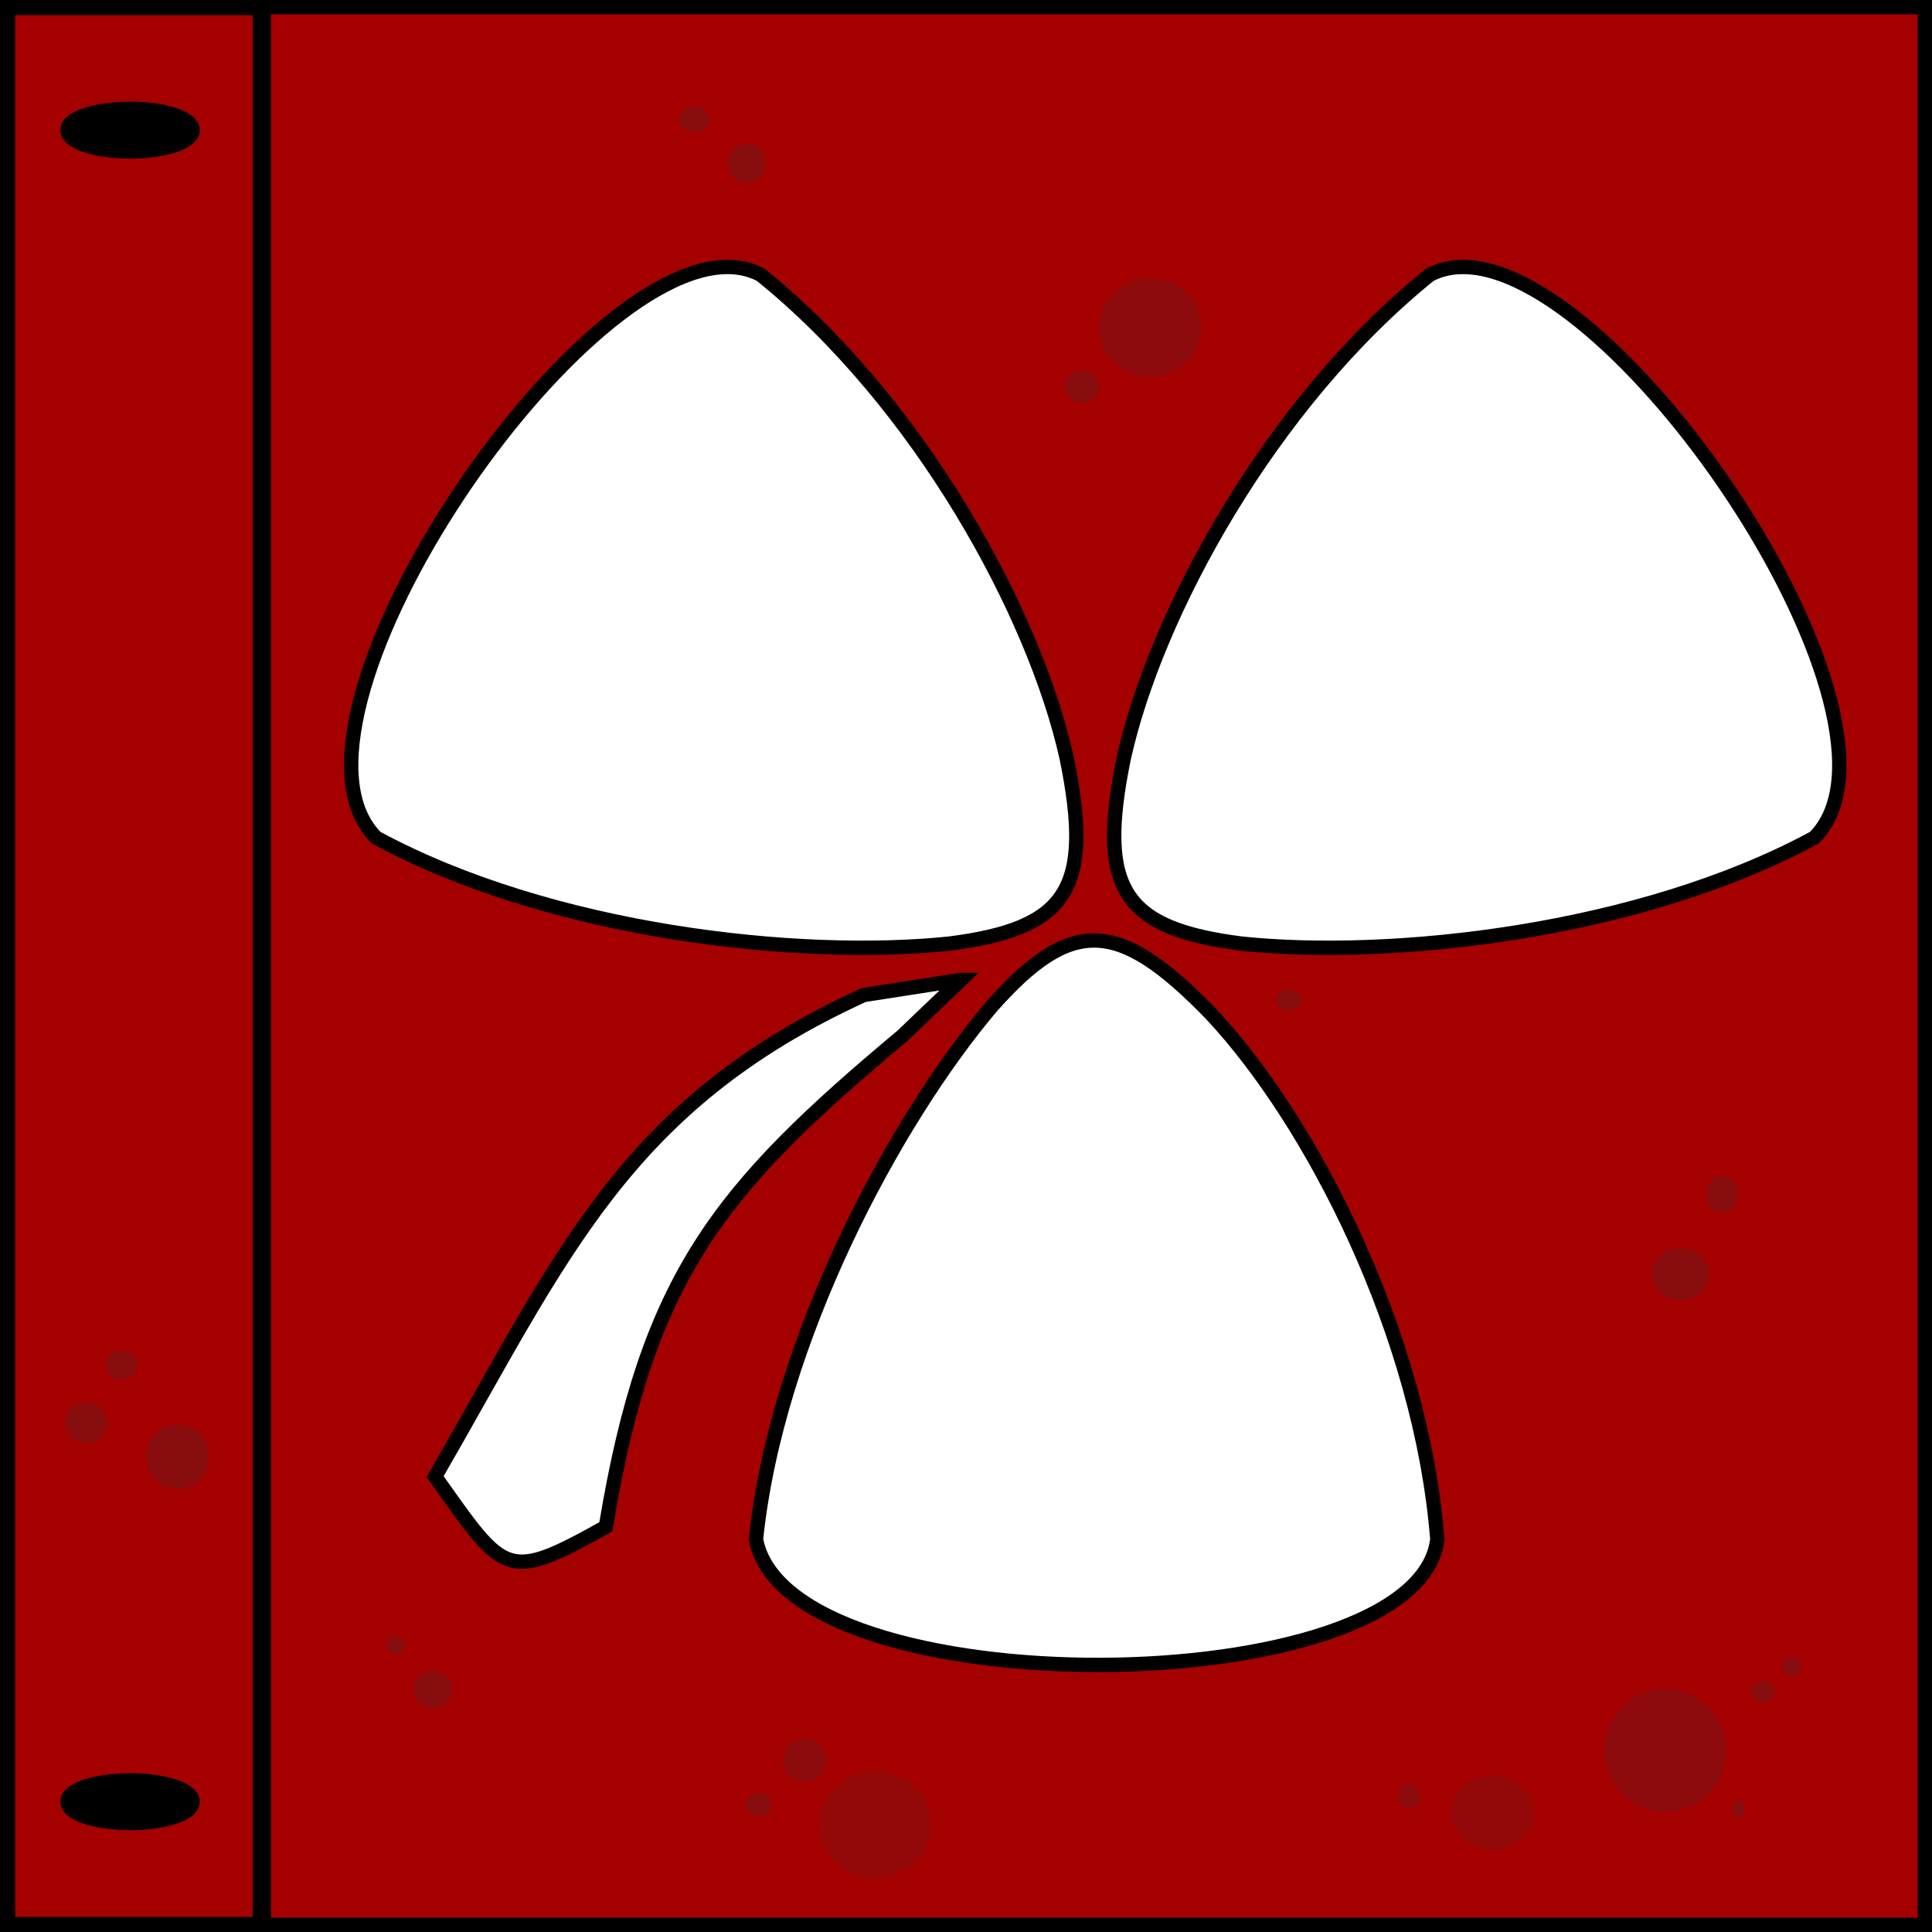
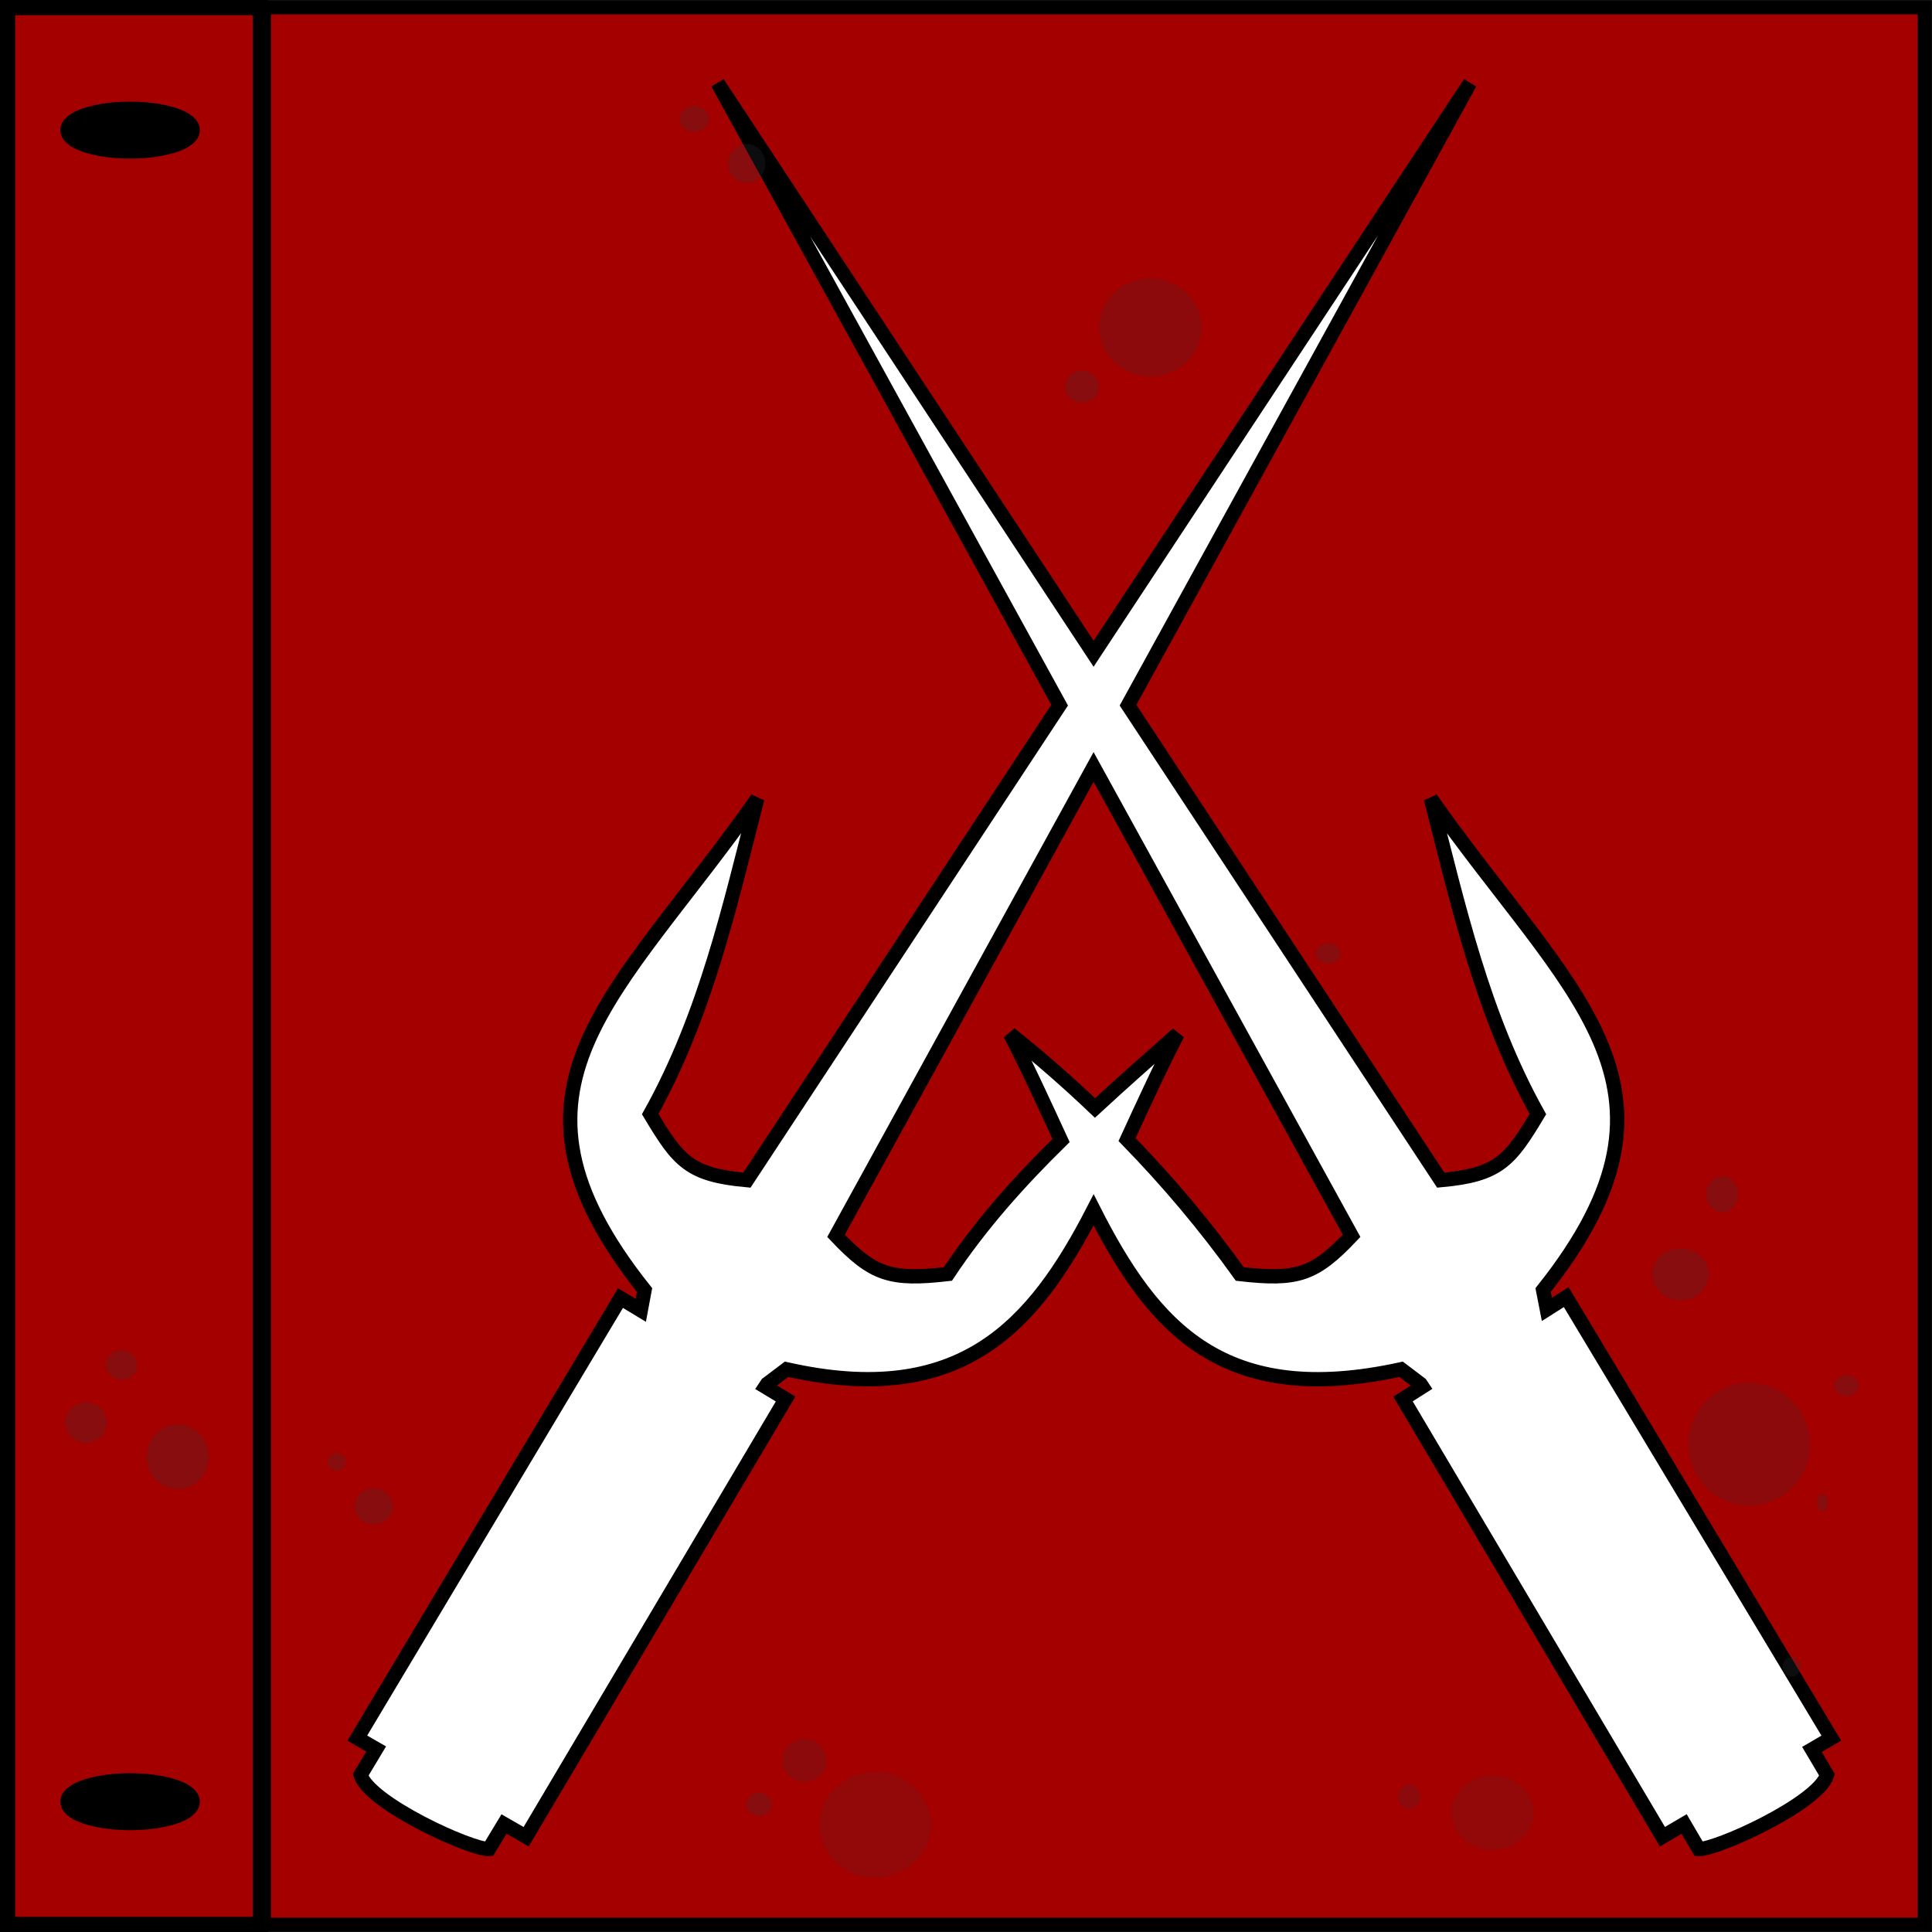
<svg xmlns="http://www.w3.org/2000/svg" version="1.1" width="512" height="512" id="svg2" style="display:inline;enable-background:new">
  <defs id="defs9" />
-   <path style="fill:#a40000;fill-opacity:1;stroke:#000000;stroke-width:3.794;stroke-miterlimit:4;stroke-opacity:1;stroke-dasharray:none" d="m 69.897,1.897 0,508.206 440.206,0 0,-508.206 -440.206,0 z M 193.662,70.766 c 2.831,0.111 5.499,0.783 7.934,2.062 42.241,34.083 72.617,89.803 81.094,128.114 7.096,34.78 0.17,45.125 -31.113,49.121 C 211.69,254.216 146.068,247.091 99.698,222.003 69.251,191.722 151.192,69.101 193.662,70.766 z m 193.176,0 c 42.47,-1.665 124.411,120.956 93.964,151.237 -46.37,25.088 -111.929,32.213 -151.817,28.06 -31.283,-3.995 -38.272,-14.341 -31.175,-49.121 8.477,-38.311 38.853,-94.031 81.094,-128.114 2.436,-1.28 5.103,-1.951 7.934,-2.062 z M 290.5,249.251 c 8.83,0.267 18.074,6.695 30.426,19.436 26.84,28.614 55.675,85.123 59.977,139.238 -5.086,43.736 -172.217,45.046 -180.556,0 5.452,-52.451 36.545,-110.637 62.476,-141.238 10.473,-11.792 18.847,-17.703 27.677,-17.436 z m -35.861,10.437 -15.557,14.874 c -48.606,40.638 -67.528,63.639 -78.532,130.051 -26.521,14.838 -26.713,12.814 -45.233,-13.311 33.563,-57.989 49.881,-98.478 113.581,-127.614 l 25.74,-4 z" id="rect3168" />
+   <path style="fill:#a40000;fill-opacity:1;stroke:#000000;stroke-width:3.794;stroke-miterlimit:4;stroke-opacity:1;stroke-dasharray:none" d="M 69.906 1.906 L 69.906 510.094 L 510.094 510.094 L 510.094 1.906 L 69.906 1.906 z M 190.188 22 L 289.812 173.25 L 389.562 22 L 298.938 186.875 L 381.812 312.75 C 397.192 311.366 400.15 307.604 407.562 295.25 C 392.923 268.972 386.562 240.453 379.188 211.625 C 415.573 263.582 452.224 287.487 408.938 341.875 L 409.938 347 L 415.062 343.75 L 485.312 460.625 L 480.188 463.625 L 484.188 470.375 C 481.85 477.976 454.68 490.286 450.188 490 L 446.312 483.375 L 440.562 486.75 L 371.812 370.75 L 376.938 367.5 L 376.438 366.75 L 371.312 362.875 C 324.389 373.151 305.839 352.204 289.812 320.625 C 273.928 351.503 254.59 373.275 208.438 362.875 L 203.312 366.75 L 202.812 367.5 L 208.188 370.75 L 139.438 486.75 L 133.562 483.375 L 129.562 490 C 125.07 490.286 97.9 477.976 95.562 470.375 L 99.688 463.5 L 94.688 460.625 L 164.438 344 L 169.812 347.25 L 170.812 341.875 C 127.702 287.802 163.442 264.645 200.688 211.625 C 193.313 240.453 186.952 268.972 172.312 295.25 C 179.725 307.604 182.558 311.366 197.938 312.75 L 280.812 186.875 L 190.188 22 z M 289.812 203.25 L 221.562 327.5 C 231.372 337.865 235.941 339.356 251.188 337.625 C 259.987 324.386 270.278 312.957 281.188 302.25 C 276.985 293.133 272.68 283.667 267.688 274 C 275.45 280.172 282.936 286.722 290.188 293.625 C 297.381 286.971 304.741 280.5 312.062 274 C 307.211 283.394 302.912 292.821 298.688 302 C 309.33 312.918 319.311 324.72 328.562 337.625 C 343.809 339.356 348.378 337.865 358.188 327.5 L 289.812 203.25 z " id="rect3168" />
  <rect style="fill:#a40000;fill-opacity:1;stroke:#000000;stroke-width:4.011;stroke-miterlimit:4;stroke-opacity:1;stroke-dasharray:none" id="rect3938" width="66.989" height="507.989" x="2.005" y="2.005" />
  <path style="fill:#000000;fill-opacity:1;stroke:#000000;stroke-width:2;stroke-linejoin:round;stroke-miterlimit:4;stroke-opacity:1;stroke-dasharray:none;stroke-dashoffset:0" id="path3940" d="m 26.191,14.997 a 8.238,2.746 0 1 1 -16.475,0 8.238,2.746 0 1 1 16.475,0 z" transform="matrix(2,0,0,2,-1.432341,4.492255)" />
  <path transform="matrix(2,0,0,2,-1.432341,447.4763)" style="fill:#000000;fill-opacity:1;stroke:#000000;stroke-width:2;stroke-linejoin:round;stroke-miterlimit:4;stroke-opacity:1;stroke-dasharray:none;stroke-dashoffset:0;display:inline;enable-background:new" id="path3940-9" d="m 26.191,14.997 a 8.238,2.746 0 1 1 -16.475,0 8.238,2.746 0 1 1 16.475,0 z" />
  <path style="opacity:0.25;fill:#2e3436;fill-opacity:1;stroke:none" id="path2985" d="m 31.683,200.449 a 5.492,5.281 0 1 1 -10.983,0 5.492,5.281 0 1 1 10.983,0 z" transform="translate(-3.379538,176.5809)" />
  <path style="opacity:0.25;fill:#2e3436;fill-opacity:1;stroke:none" id="path3755" d="m 39.71,185.135 a 4.119,3.908 0 1 1 -8.238,0 4.119,3.908 0 1 1 8.238,0 z" transform="translate(-3.379538,176.5809)" />
  <path style="opacity:0.25;fill:#2e3436;fill-opacity:1;stroke:none" id="path3757" d="m 58.697,209.48 a 8.215,8.439 0 1 1 -16.429,0 8.215,8.439 0 1 1 16.429,0 z" transform="translate(-3.379538,176.5809)" />
-   <path style="opacity:0.25;fill:#2e3436;fill-opacity:1;stroke:none" id="path3759" d="m 107.238,435.978 a 2.39,2.24 0 1 1 -4.779,0 2.39,2.24 0 1 1 4.779,0 z" />
-   <path style="opacity:0.25;fill:#2e3436;fill-opacity:1;stroke:none" id="path3761" d="m 119.783,447.777 a 5.078,4.779 0 1 1 -10.156,0 5.078,4.779 0 1 1 10.156,0 z" />
+   <path style="opacity:0.25;fill:#2e3436;fill-opacity:1;stroke:none" id="path3759" d="m 107.238,435.978 a 2.39,2.24 0 1 1 -4.779,0 2.39,2.24 0 1 1 4.779,0 z" transform="translate(-15.63036,-48.58086)" />
+   <path style="opacity:0.25;fill:#2e3436;fill-opacity:1;stroke:none" id="path3761" d="m 119.783,447.777 a 5.078,4.779 0 1 1 -10.156,0 5.078,4.779 0 1 1 10.156,0 z" transform="translate(-15.63036,-48.58086)" />
  <path style="opacity:0.15;fill:#2e3436;fill-opacity:1;stroke:none" id="path3763" d="m 175.045,475.856 a 14.786,14.039 0 1 1 -29.572,0 14.786,14.039 0 1 1 29.572,0 z" transform="translate(71.69083,7.766506)" />
  <path style="opacity:0.2;fill:#2e3436;fill-opacity:1;stroke:none" id="path3765" d="m 186.396,459.427 a 5.825,5.676 0 1 1 -11.65,0 5.825,5.676 0 1 1 11.65,0 z" transform="translate(32.61492,7.132843)" />
-   <path style="opacity:0.2;fill:#2e3436;fill-opacity:1;stroke:none" id="path3767" d="m 306.478,481.681 a 16.13,16.28 0 1 1 -32.261,0 16.13,16.28 0 1 1 32.261,0 z" transform="translate(151.0105,-17.84143)" />
-   <path style="opacity:0.25;fill:#2e3436;fill-opacity:1;stroke:none" id="path3769" d="m 317.531,465.849 a 3.136,2.838 0 1 1 -6.273,0 3.136,2.838 0 1 1 6.273,0 z" transform="translate(152.8028,-17.54272)" />
+   <path style="opacity:0.2;fill:#2e3436;fill-opacity:1;stroke:none" id="path3767" d="m 306.478,481.681 a 16.13,16.28 0 1 1 -32.261,0 16.13,16.28 0 1 1 32.261,0 z" transform="translate(173.1887,-98.95034)" />
+   <path style="opacity:0.25;fill:#2e3436;fill-opacity:1;stroke:none" id="path3769" d="m 317.531,465.849 a 3.136,2.838 0 1 1 -6.273,0 3.136,2.838 0 1 1 6.273,0 z" transform="translate(174.981,-98.65163)" />
  <path style="opacity:0.25;fill:#2e3436;fill-opacity:1;stroke:none" id="path3771" d="m 324.401,459.277 a 2.39,2.539 0 1 1 -4.779,0 2.39,2.539 0 1 1 4.779,0 z" transform="translate(152.8028,-17.54272)" />
-   <path style="opacity:0.25;fill:#2e3436;fill-opacity:1;stroke:none" id="path3773" d="m 309.465,496.915 a 1.494,2.24 0 1 1 -2.987,0 1.494,2.24 0 1 1 2.987,0 z" transform="translate(152.8028,-17.54272)" />
+   <path style="opacity:0.25;fill:#2e3436;fill-opacity:1;stroke:none" id="path3773" d="m 309.465,496.915 a 1.494,2.24 0 1 1 -2.987,0 1.494,2.24 0 1 1 2.987,0 z" transform="translate(174.981,-98.65163)" />
  <path style="opacity:0.25;fill:#2e3436;fill-opacity:1;stroke:none" id="path3775" d="m 190.279,476.976 a 3.361,3.062 0 1 1 -6.721,0 3.361,3.062 0 1 1 6.721,0 z" transform="translate(14.23868,1.218651)" />
  <path style="opacity:0.25;fill:#2e3436;fill-opacity:1;stroke:none" id="path3777" d="m 212.981,34.509 a 7.916,3.435 0 1 1 -15.832,0 7.916,3.435 0 1 1 15.832,0 z" transform="matrix(0.4930178,0,0,1,82.88604,-2.987118)" />
  <path style="opacity:0.25;fill:#2e3436;fill-opacity:1;stroke:none" id="path3779" d="m 227.917,46.308 a 4.929,5.078 0 1 1 -9.857,0 4.929,5.078 0 1 1 9.857,0 z" transform="translate(-25.09179,-2.987118)" />
  <path style="opacity:0.25;fill:#2e3436;fill-opacity:1;stroke:none" id="path3781" d="m 291.244,102.466 a 4.481,4.182 0 1 1 -8.961,0 4.481,4.182 0 1 1 8.961,0 z" />
  <path style="opacity:0.2;fill:#2e3436;fill-opacity:1;stroke:none" id="path3783" d="m 318.427,86.784 a 13.591,12.994 0 1 1 -27.183,0 13.591,12.994 0 1 1 27.183,0 z" />
  <path style="opacity:0.25;fill:#2e3436;fill-opacity:1;stroke:none" id="path3785" d="m 481.523,365.333 a 7.468,6.87 0 1 1 -14.936,0 7.468,6.87 0 1 1 14.936,0 z" transform="translate(-28.71879,-27.63888)" />
  <path style="opacity:0.25;fill:#2e3436;fill-opacity:1;stroke:none" id="path3787" d="m 489.29,344.124 a 4.182,4.779 0 1 1 -8.364,0 4.182,4.779 0 1 1 8.364,0 z" transform="translate(-28.71879,-27.63888)" />
-   <path style="opacity:0.25;fill:#2e3436;fill-opacity:1;stroke:none" id="path3789" d="m 344.713,264.965 a 3.286,2.688 0 1 1 -6.572,0 3.286,2.688 0 1 1 6.572,0 z" />
+   <path style="opacity:0.25;fill:#2e3436;fill-opacity:1;stroke:none" id="path3789" d="m 344.713,264.965 a 3.286,2.688 0 1 1 -6.572,0 3.286,2.688 0 1 1 6.572,0 z" transform="translate(10.56106,-12.25083)" />
  <path style="opacity:0.15;fill:#2e3436;fill-opacity:1;stroke:none" id="path3791" d="m 362.337,474.96 a 22.403,21.507 0 1 1 -44.807,0 22.403,21.507 0 1 1 44.807,0 z" transform="matrix(0.4861691,0,0,0.459849,230.2606,261.978)" />
  <path style="opacity:0.2;fill:#2e3436;fill-opacity:1;stroke:none" id="path3793" d="m 354.851,479.155 a 3.168,2.429 0 1 1 -6.337,0 3.168,2.429 0 1 1 6.337,0 z" transform="matrix(0.9333333,0,0,1.304348,45.20132,-148.8925)" />
+   <g id="layer1" transform="translate(496.7921,0.8448967)" />
</svg>
